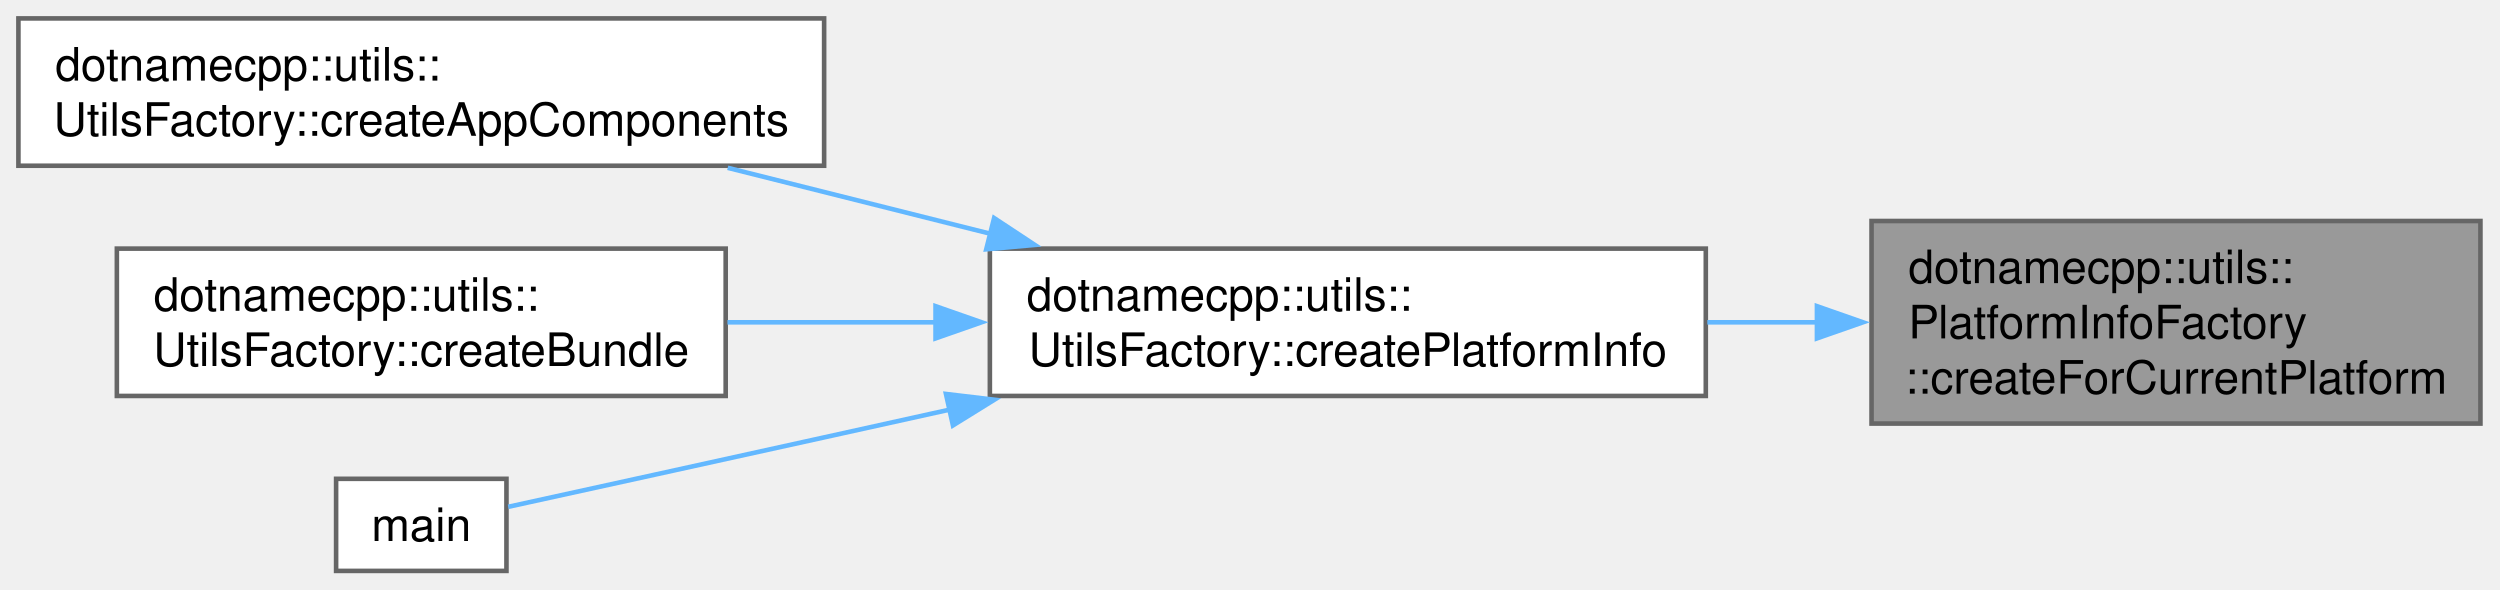
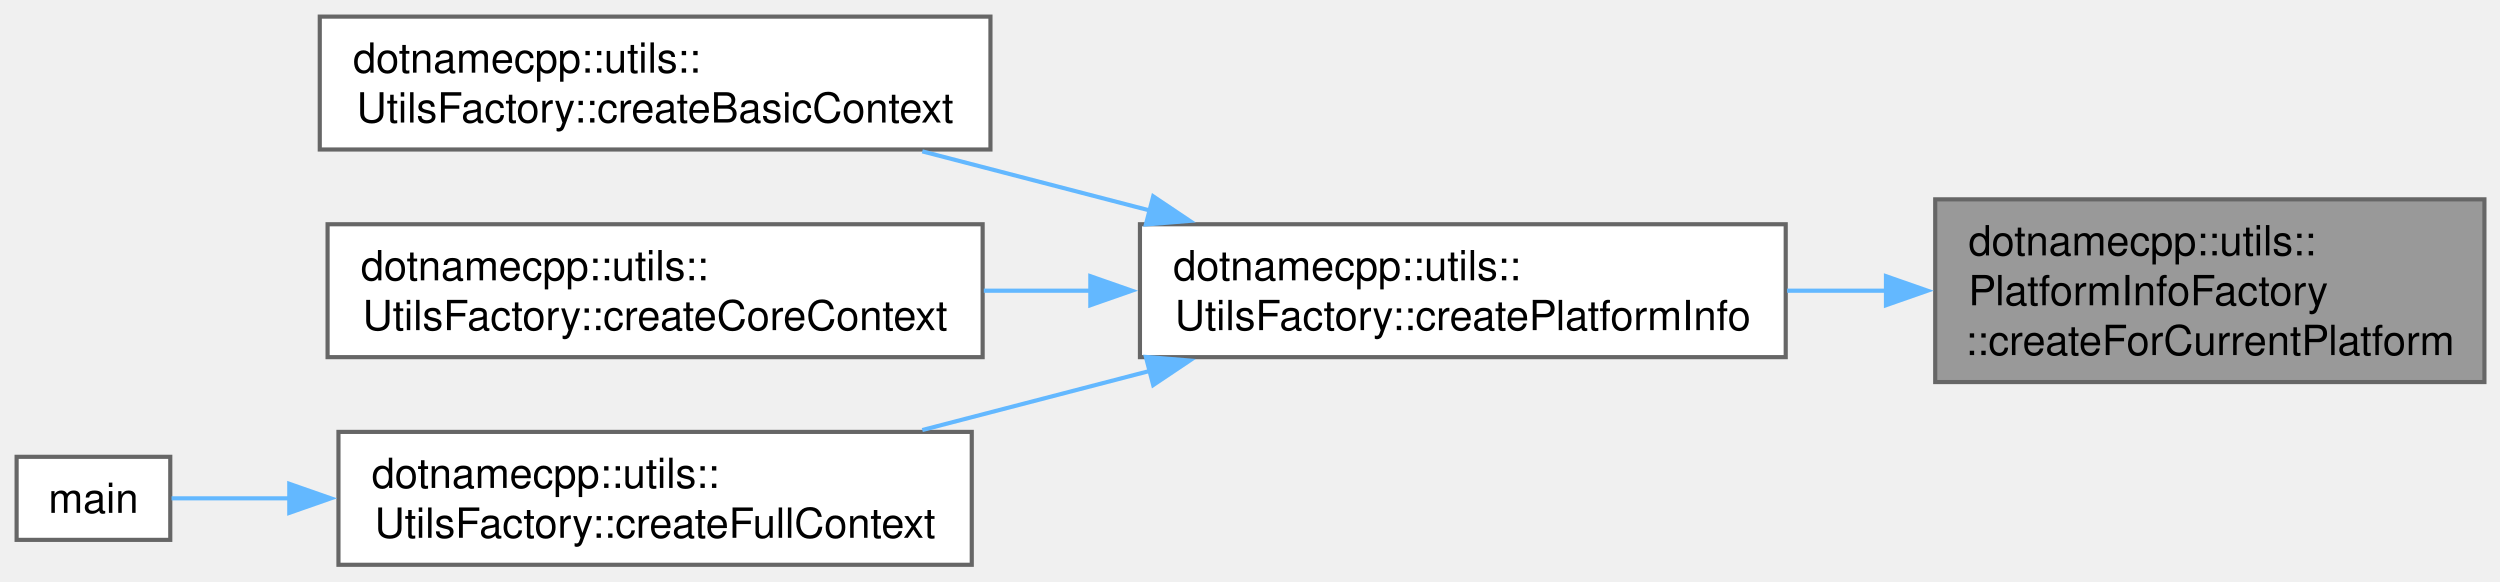
- <svg xmlns="http://www.w3.org/2000/svg" xmlns:xlink="http://www.w3.org/1999/xlink" width="543pt" height="128pt" viewBox="0.00 0.00 543.00 128.00">
-   <g id="graph0" class="graph" transform="scale(1 1) rotate(0) translate(4 124)">
+ <svg xmlns="http://www.w3.org/2000/svg" xmlns:xlink="http://www.w3.org/1999/xlink" width="602pt" height="140pt" viewBox="0.00 0.00 602.00 140.00">
+   <g id="graph0" class="graph" transform="scale(1 1) rotate(0) translate(4 136)">
    <g id="Node000001" class="node">
      <g id="a_Node000001">
        <a xlink:title=" ">
-           <polygon fill="#999999" stroke="#666666" points="534.75,-76 402.5,-76 402.5,-32 534.75,-32 534.75,-76" />
-           <text xml:space="preserve" text-anchor="start" x="410.5" y="-62.5" font-family="Helvetica,sans-Serif" font-size="10.00">dotnamecpp::utils::</text>
-           <text xml:space="preserve" text-anchor="start" x="410.5" y="-50.5" font-family="Helvetica,sans-Serif" font-size="10.00">PlatformInfoFactory</text>
-           <text xml:space="preserve" text-anchor="middle" x="468.62" y="-38.5" font-family="Helvetica,sans-Serif" font-size="10.00">::createForCurrentPlatform</text>
+           <polygon fill="#999999" stroke="#666666" points="594.25,-88 462,-88 462,-44 594.25,-44 594.25,-88" />
+           <text xml:space="preserve" text-anchor="start" x="470" y="-74.5" font-family="Helvetica,sans-Serif" font-size="10.00">dotnamecpp::utils::</text>
+           <text xml:space="preserve" text-anchor="start" x="470" y="-62.5" font-family="Helvetica,sans-Serif" font-size="10.00">PlatformInfoFactory</text>
+           <text xml:space="preserve" text-anchor="middle" x="528.12" y="-50.5" font-family="Helvetica,sans-Serif" font-size="10.00">::createForCurrentPlatform</text>
        </a>
      </g>
    </g>
    <g id="Node000002" class="node">
      <g id="a_Node000002">
        <a xlink:href="classdotnamecpp_1_1utils_1_1UtilsFactory.html#a5dd47e86b64ad3d8efb881d5b6db1f9d" target="_top" xlink:title=" ">
-           <polygon fill="white" stroke="#666666" points="366.5,-70 211,-70 211,-38 366.5,-38 366.5,-70" />
-           <text xml:space="preserve" text-anchor="start" x="219" y="-56.5" font-family="Helvetica,sans-Serif" font-size="10.00">dotnamecpp::utils::</text>
-           <text xml:space="preserve" text-anchor="middle" x="288.75" y="-44.5" font-family="Helvetica,sans-Serif" font-size="10.00">UtilsFactory::createPlatformInfo</text>
+           <polygon fill="white" stroke="#666666" points="426,-82 270.5,-82 270.5,-50 426,-50 426,-82" />
+           <text xml:space="preserve" text-anchor="start" x="278.5" y="-68.5" font-family="Helvetica,sans-Serif" font-size="10.00">dotnamecpp::utils::</text>
+           <text xml:space="preserve" text-anchor="middle" x="348.25" y="-56.5" font-family="Helvetica,sans-Serif" font-size="10.00">UtilsFactory::createPlatformInfo</text>
        </a>
      </g>
    </g>
    <g id="edge1_Node000001_Node000002" class="edge">
      <g id="a_edge1_Node000001_Node000002">
        <a xlink:title=" ">
-           <path fill="none" stroke="#63b8ff" d="M390.69,-54C382.78,-54 374.74,-54 366.83,-54" />
-           <polygon fill="#63b8ff" stroke="#63b8ff" points="390.64,-57.5 400.64,-54 390.64,-50.5 390.64,-57.5" />
+           <path fill="none" stroke="#63b8ff" d="M450.19,-66C442.28,-66 434.24,-66 426.33,-66" />
+           <polygon fill="#63b8ff" stroke="#63b8ff" points="450.14,-69.5 460.14,-66 450.14,-62.5 450.14,-69.5" />
        </a>
      </g>
    </g>
    <g id="Node000003" class="node">
      <g id="a_Node000003">
-         <a xlink:href="classdotnamecpp_1_1utils_1_1UtilsFactory.html#a76b90ad17cd7e0dc50796299c94b8567" target="_top" xlink:title="Create complete application components.">
-           <polygon fill="white" stroke="#666666" points="175,-120 0,-120 0,-88 175,-88 175,-120" />
-           <text xml:space="preserve" text-anchor="start" x="8" y="-106.5" font-family="Helvetica,sans-Serif" font-size="10.00">dotnamecpp::utils::</text>
-           <text xml:space="preserve" text-anchor="middle" x="87.5" y="-94.5" font-family="Helvetica,sans-Serif" font-size="10.00">UtilsFactory::createAppComponents</text>
+         <a xlink:href="classdotnamecpp_1_1utils_1_1UtilsFactory.html#aeaf4149909c078d06a163612d5e9cb6e" target="_top" xlink:title="Create basic utilities context with default logger.">
+           <polygon fill="white" stroke="#666666" points="234.5,-132 73,-132 73,-100 234.5,-100 234.5,-132" />
+           <text xml:space="preserve" text-anchor="start" x="81" y="-118.5" font-family="Helvetica,sans-Serif" font-size="10.00">dotnamecpp::utils::</text>
+           <text xml:space="preserve" text-anchor="middle" x="153.75" y="-106.5" font-family="Helvetica,sans-Serif" font-size="10.00">UtilsFactory::createBasicContext</text>
        </a>
      </g>
    </g>
    <g id="edge2_Node000002_Node000003" class="edge">
      <g id="a_edge2_Node000002_Node000003">
        <a xlink:title=" ">
-           <path fill="none" stroke="#63b8ff" d="M211.28,-73.19C192.41,-77.93 172.36,-82.96 154.06,-87.55" />
-           <polygon fill="#63b8ff" stroke="#63b8ff" points="211.92,-76.64 220.76,-70.81 210.21,-69.85 211.92,-76.64" />
+           <path fill="none" stroke="#63b8ff" d="M272.86,-85.32C254.77,-90.02 235.6,-95 218.09,-99.55" />
+           <polygon fill="#63b8ff" stroke="#63b8ff" points="273.69,-88.72 282.49,-82.82 271.93,-81.95 273.69,-88.72" />
        </a>
      </g>
    </g>
    <g id="Node000004" class="node">
      <g id="a_Node000004">
-         <a xlink:href="classdotnamecpp_1_1utils_1_1UtilsFactory.html#afcf1273b868694eaeb8390bc41241049" target="_top" xlink:title=" ">
-           <polygon fill="white" stroke="#666666" points="153.62,-70 21.38,-70 21.38,-38 153.62,-38 153.62,-70" />
-           <text xml:space="preserve" text-anchor="start" x="29.38" y="-56.5" font-family="Helvetica,sans-Serif" font-size="10.00">dotnamecpp::utils::</text>
-           <text xml:space="preserve" text-anchor="middle" x="87.5" y="-44.5" font-family="Helvetica,sans-Serif" font-size="10.00">UtilsFactory::createBundle</text>
+         <a xlink:href="classdotnamecpp_1_1utils_1_1UtilsFactory.html#a392047dd9934efdef6b1333296e5b70a" target="_top" xlink:title="Create minimal context without app-specific components.">
+           <polygon fill="white" stroke="#666666" points="232.62,-82 74.88,-82 74.88,-50 232.62,-50 232.62,-82" />
+           <text xml:space="preserve" text-anchor="start" x="82.88" y="-68.5" font-family="Helvetica,sans-Serif" font-size="10.00">dotnamecpp::utils::</text>
+           <text xml:space="preserve" text-anchor="middle" x="153.75" y="-56.5" font-family="Helvetica,sans-Serif" font-size="10.00">UtilsFactory::createCoreContext</text>
        </a>
      </g>
    </g>
    <g id="edge3_Node000002_Node000004" class="edge">
      <g id="a_edge3_Node000002_Node000004">
        <a xlink:title=" ">
-           <path fill="none" stroke="#63b8ff" d="M199.63,-54C184.3,-54 168.6,-54 154,-54" />
-           <polygon fill="#63b8ff" stroke="#63b8ff" points="199.2,-57.5 209.2,-54 199.2,-50.5 199.2,-57.5" />
+           <path fill="none" stroke="#63b8ff" d="M258.78,-66C250.14,-66 241.42,-66 232.9,-66" />
+           <polygon fill="#63b8ff" stroke="#63b8ff" points="258.55,-69.5 268.55,-66 258.55,-62.5 258.55,-69.5" />
        </a>
      </g>
    </g>
    <g id="Node000005" class="node">
      <g id="a_Node000005">
-         <a xlink:href="Application_8cpp.html#a3c04138a5bfe5d72780bb7e82a18e627" target="_top" xlink:title=" ">
-           <polygon fill="white" stroke="#666666" points="106,-20 69,-20 69,0 106,0 106,-20" />
-           <text xml:space="preserve" text-anchor="middle" x="87.5" y="-6.5" font-family="Helvetica,sans-Serif" font-size="10.00">main</text>
+         <a xlink:href="classdotnamecpp_1_1utils_1_1UtilsFactory.html#a98799ec5918fdefe4c195ae9c88335bc" target="_top" xlink:title="Create full application context with all components.">
+           <polygon fill="white" stroke="#666666" points="230,-32 77.5,-32 77.5,0 230,0 230,-32" />
+           <text xml:space="preserve" text-anchor="start" x="85.5" y="-18.5" font-family="Helvetica,sans-Serif" font-size="10.00">dotnamecpp::utils::</text>
+           <text xml:space="preserve" text-anchor="middle" x="153.75" y="-6.5" font-family="Helvetica,sans-Serif" font-size="10.00">UtilsFactory::createFullContext</text>
        </a>
      </g>
    </g>
    <g id="edge4_Node000002_Node000005" class="edge">
      <g id="a_edge4_Node000002_Node000005">
        <a xlink:title=" ">
-           <path fill="none" stroke="#63b8ff" d="M202.27,-35.03C193.07,-32.99 183.84,-30.95 175,-29 151.28,-23.76 123.89,-17.75 106.39,-13.92" />
-           <polygon fill="#63b8ff" stroke="#63b8ff" points="201.46,-38.43 211.98,-37.18 202.98,-31.6 201.46,-38.43" />
+           <path fill="none" stroke="#63b8ff" d="M272.86,-46.68C254.77,-41.98 235.6,-37 218.09,-32.45" />
+           <polygon fill="#63b8ff" stroke="#63b8ff" points="271.93,-50.05 282.49,-49.18 273.69,-43.28 271.93,-50.05" />
+         </a>
+       </g>
+     </g>
+     <g id="Node000006" class="node">
+       <g id="a_Node000006">
+         <a xlink:href="Application_8cpp.html#a3c04138a5bfe5d72780bb7e82a18e627" target="_top" xlink:title=" ">
+           <polygon fill="white" stroke="#666666" points="37,-26 0,-26 0,-6 37,-6 37,-26" />
+           <text xml:space="preserve" text-anchor="middle" x="18.5" y="-12.5" font-family="Helvetica,sans-Serif" font-size="10.00">main</text>
+         </a>
+       </g>
+     </g>
+     <g id="edge5_Node000005_Node000006" class="edge">
+       <g id="a_edge5_Node000005_Node000006">
+         <a xlink:title=" ">
+           <path fill="none" stroke="#63b8ff" d="M65.8,-16C55.12,-16 45.2,-16 37.31,-16" />
+           <polygon fill="#63b8ff" stroke="#63b8ff" points="65.66,-19.5 75.66,-16 65.66,-12.5 65.66,-19.5" />
        </a>
      </g>
    </g>
  </g>
</svg>
